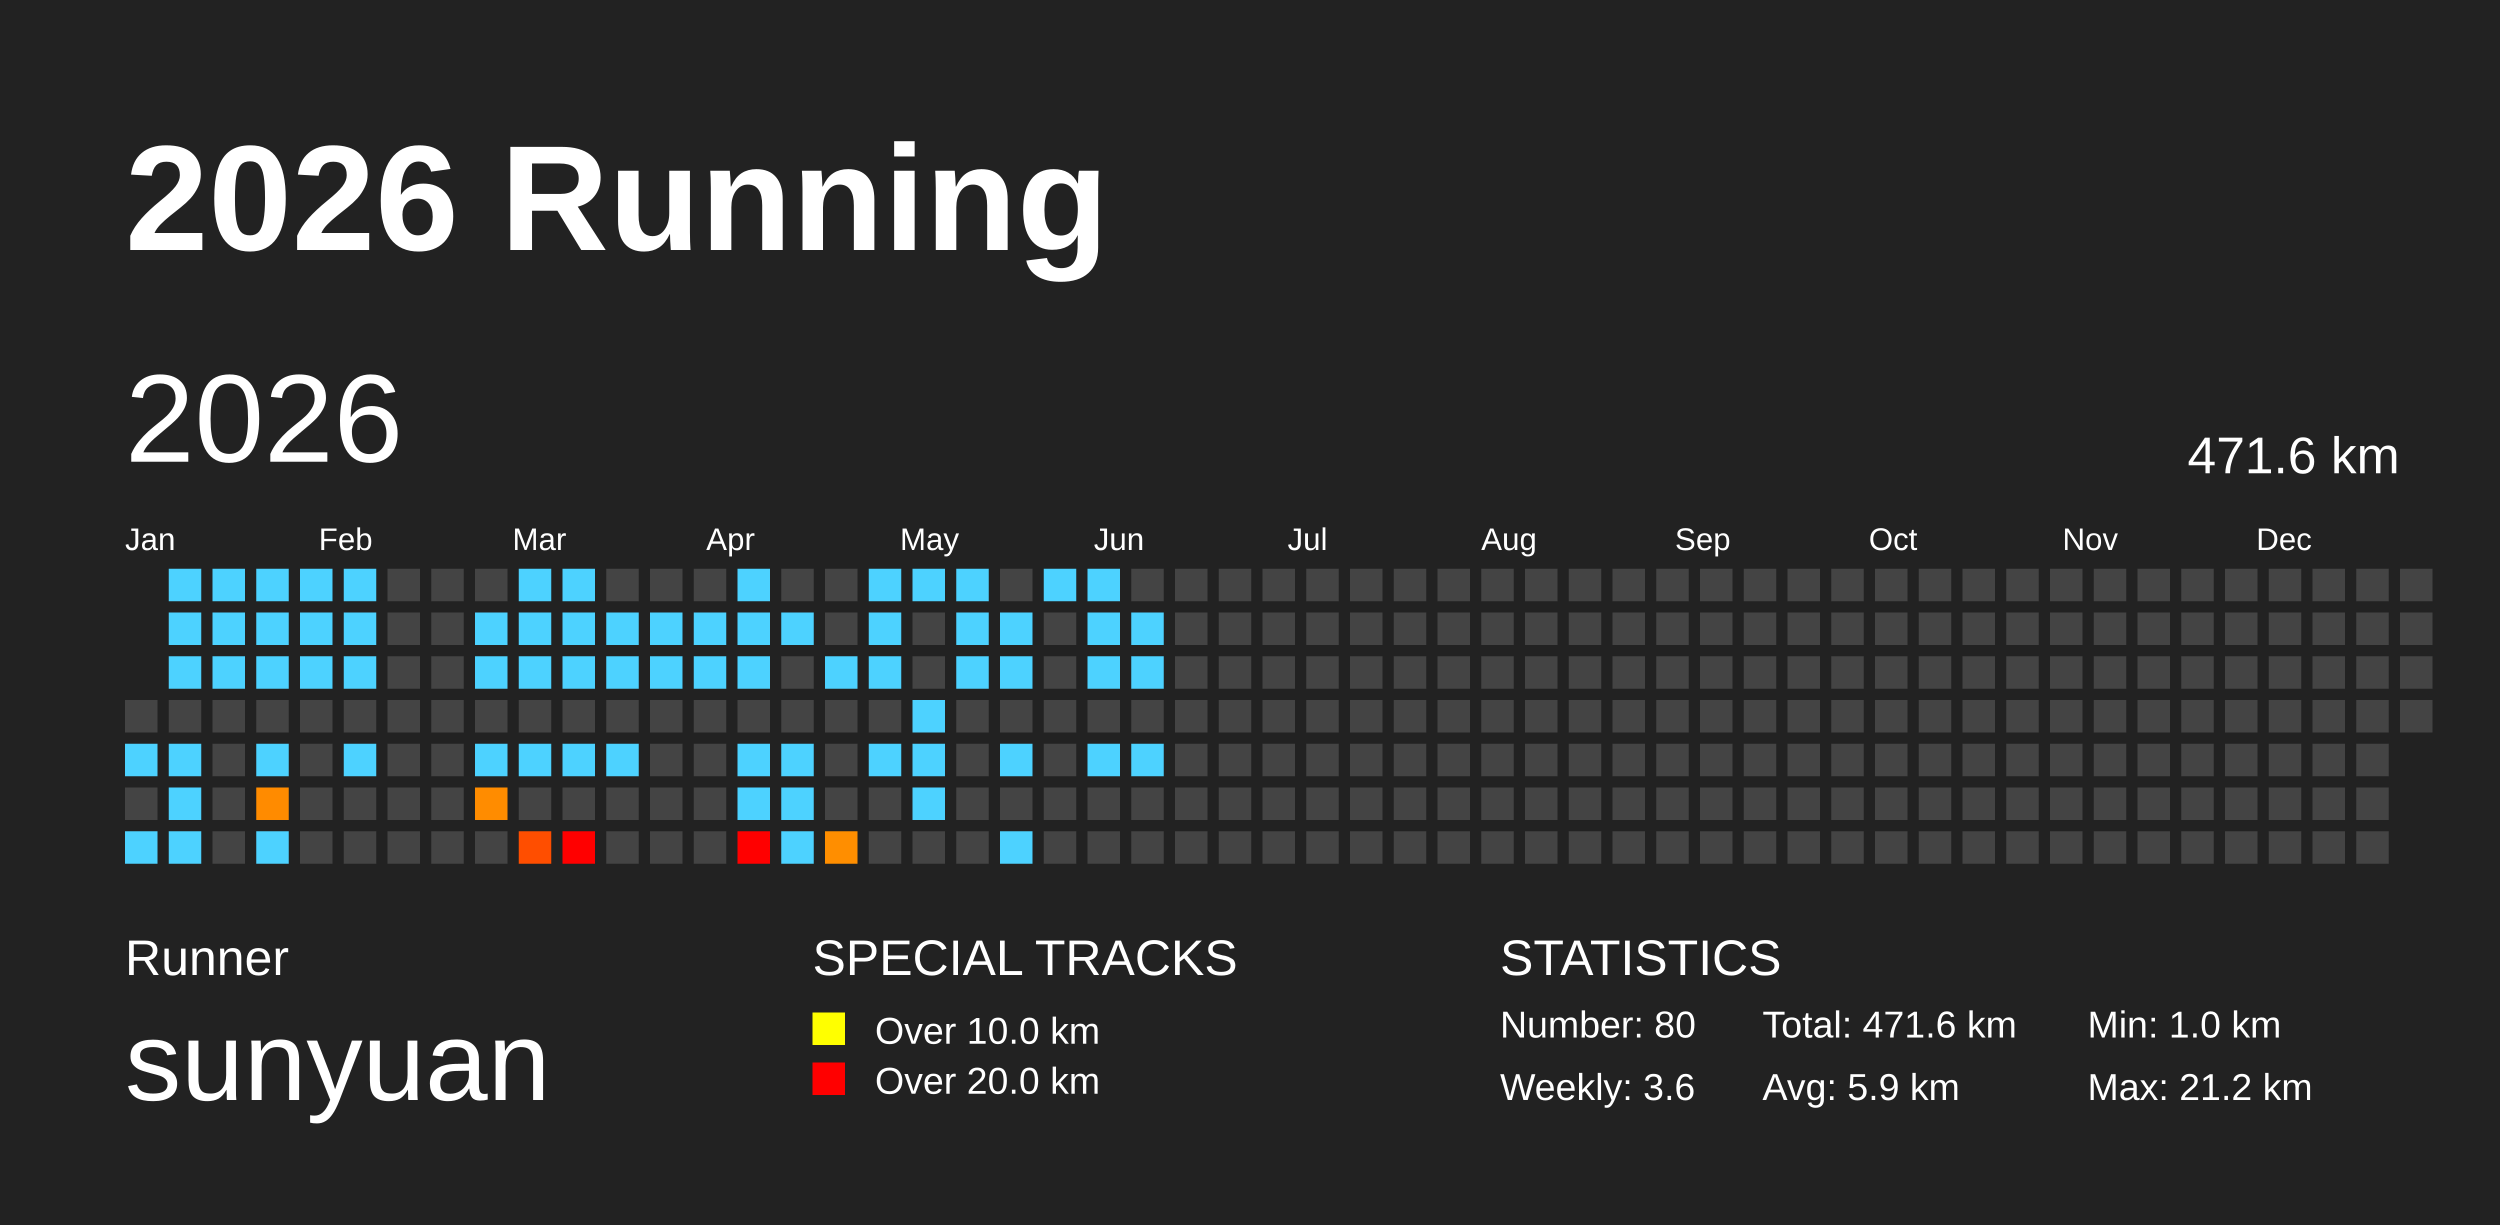
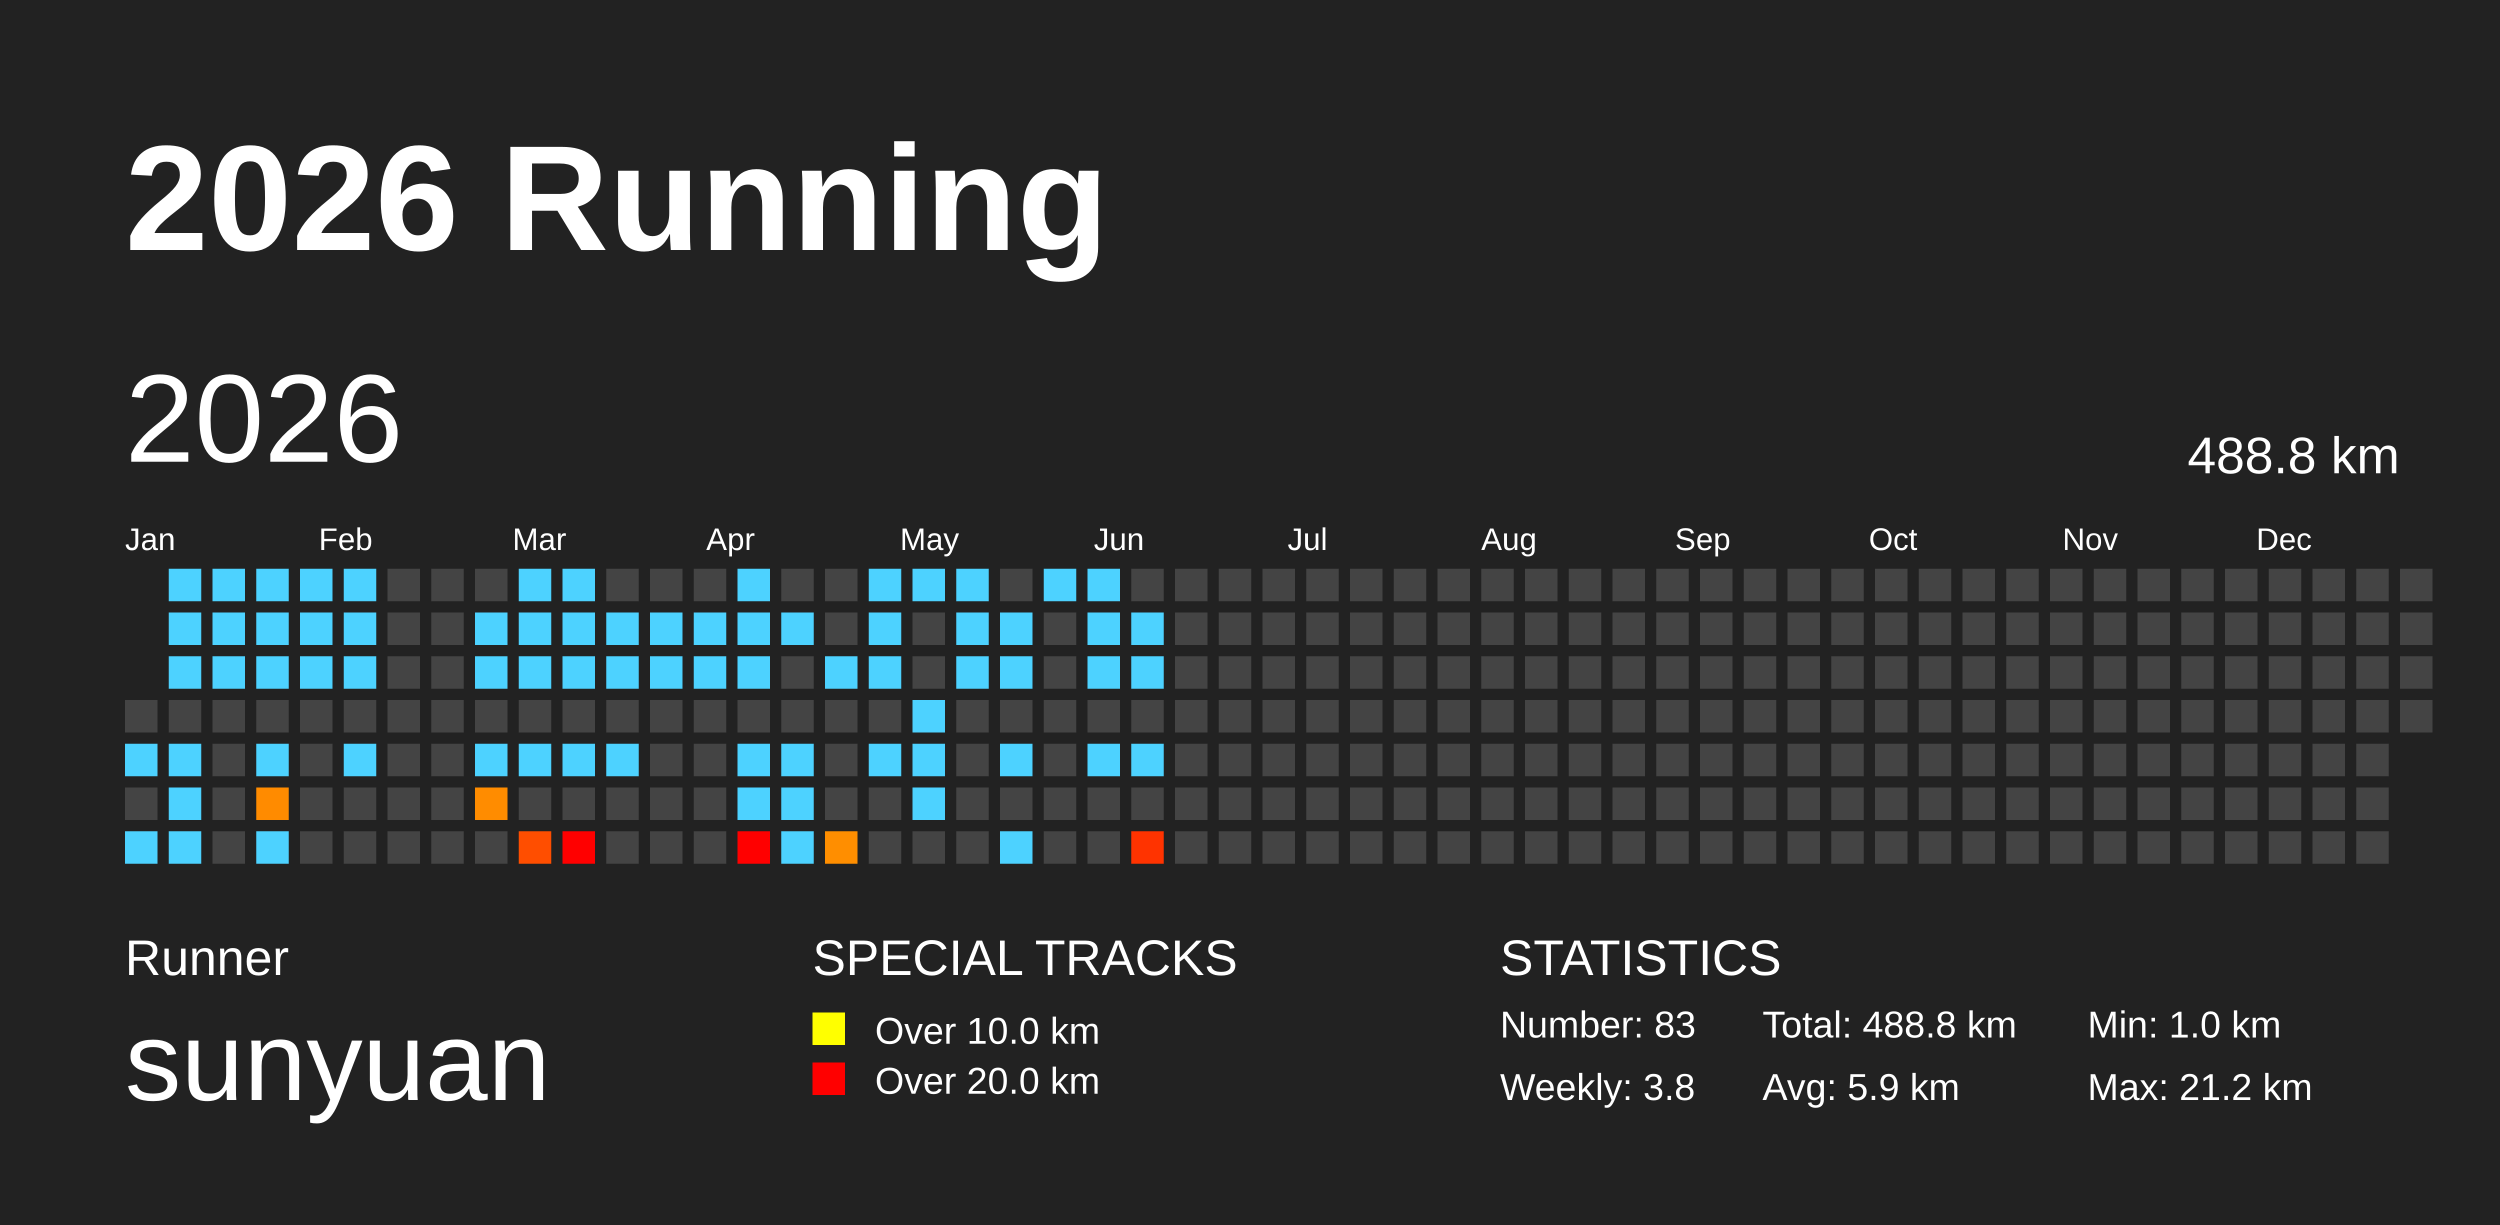
<svg xmlns="http://www.w3.org/2000/svg" baseProfile="full" height="98mm" version="1.1" viewBox="0,0,200,98" width="200mm">
  <defs>
    <pattern height="2" id="indoor-stripe" patternUnits="userSpaceOnUse" width="2">
      <line stroke="white" stroke-opacity="0.45" stroke-width="0.5" x1="0" x2="2" y1="2" y2="0" />
    </pattern>
  </defs>
  <rect fill="#222222" height="98" width="200" x="0" y="0" />
  <text fill="#FFFFFF" style="font-size:12px; font-family:Arial; font-weight:bold;" x="10" y="20">2026 Running</text>
  <text fill="#FFFFFF" style="font-size:4px; font-family:Arial" x="10" y="78">Runner</text>
  <text fill="#FFFFFF" style="font-size:9px; font-family:Arial" x="10" y="88">sunyuan</text>
  <text fill="#FFFFFF" style="font-size:4px; font-family:Arial" x="65" y="78">SPECIAL TRACKS</text>
  <rect fill="yellow" height="2.6" width="2.6" x="65" y="81" />
  <text fill="#FFFFFF" style="font-size:3px; font-family:Arial" x="70" y="83.5">Over 10.0 km</text>
  <rect fill="red" height="2.6" width="2.6" x="65" y="85" />
  <text fill="#FFFFFF" style="font-size:3px; font-family:Arial" x="70" y="87.5">Over 20.0 km</text>
  <text fill="#FFFFFF" style="font-size:4px; font-family:Arial" x="120" y="78">STATISTICS</text>
-   <text fill="#FFFFFF" style="font-size:3px; font-family:Arial" x="120" y="83">Number: 80</text>
-   <text fill="#FFFFFF" style="font-size:3px; font-family:Arial" x="120" y="88">Weekly: 3.6</text>
-   <text fill="#FFFFFF" style="font-size:3px; font-family:Arial" x="141" y="83">Total: 471.6 km</text>
+   <text fill="#FFFFFF" style="font-size:3px; font-family:Arial" x="120" y="83">Number: 83</text>
+   <text fill="#FFFFFF" style="font-size:3px; font-family:Arial" x="120" y="88">Weekly: 3.8</text>
+   <text fill="#FFFFFF" style="font-size:3px; font-family:Arial" x="141" y="83">Total: 488.8 km</text>
  <text fill="#FFFFFF" style="font-size:3px; font-family:Arial" x="141" y="88">Avg: 5.9 km</text>
  <text fill="#FFFFFF" style="font-size:3px; font-family:Arial" x="167" y="83">Min: 1.0 km</text>
  <text fill="#FFFFFF" style="font-size:3px; font-family:Arial" x="167" y="88">Max: 21.2 km</text>
  <text dominant-baseline="hanging" fill="#FFFFFF" style="font-size:10.0px; font-family:Arial;" x="10" y="30">2026</text>
-   <text dominant-baseline="hanging" fill="#FFFFFF" style="font-size:4.125px; font-family:Arial;" x="175" y="35">471.6 km</text>
+   <text dominant-baseline="hanging" fill="#FFFFFF" style="font-size:4.125px; font-family:Arial;" x="175" y="35">488.8 km</text>
  <text fill="#FFFFFF" style="font-size:2.5px; font-family:Arial" x="10.0" y="44">Jan</text>
  <text fill="#FFFFFF" style="font-size:2.5px; font-family:Arial" x="25.5" y="44">Feb</text>
  <text fill="#FFFFFF" style="font-size:2.5px; font-family:Arial" x="41.0" y="44">Mar</text>
  <text fill="#FFFFFF" style="font-size:2.5px; font-family:Arial" x="56.5" y="44">Apr</text>
  <text fill="#FFFFFF" style="font-size:2.5px; font-family:Arial" x="72.0" y="44">May</text>
  <text fill="#FFFFFF" style="font-size:2.5px; font-family:Arial" x="87.5" y="44">Jun</text>
  <text fill="#FFFFFF" style="font-size:2.5px; font-family:Arial" x="103.0" y="44">Jul</text>
  <text fill="#FFFFFF" style="font-size:2.5px; font-family:Arial" x="118.5" y="44">Aug</text>
  <text fill="#FFFFFF" style="font-size:2.5px; font-family:Arial" x="134.0" y="44">Sep</text>
  <text fill="#FFFFFF" style="font-size:2.5px; font-family:Arial" x="149.5" y="44">Oct</text>
  <text fill="#FFFFFF" style="font-size:2.5px; font-family:Arial" x="165.0" y="44">Nov</text>
  <text fill="#FFFFFF" style="font-size:2.5px; font-family:Arial" x="180.5" y="44">Dec</text>
  <rect fill="#444444" height="2.6" width="2.6" x="10.0" y="56.0" />
  <rect fill="#4dd2ff" height="2.6" width="2.6" x="10.0" y="59.5" />
  <rect fill="#444444" height="2.6" width="2.6" x="10.0" y="63.0" />
  <rect fill="#4dd2ff" height="2.6" width="2.6" x="10.0" y="66.5" />
  <rect fill="#4dd2ff" height="2.6" width="2.6" x="13.5" y="45.5" />
  <rect fill="#4dd2ff" height="2.6" width="2.6" x="13.5" y="49.0" />
  <rect fill="#4dd2ff" height="2.6" width="2.6" x="13.5" y="52.5" />
  <rect fill="#444444" height="2.6" width="2.6" x="13.5" y="56.0" />
  <rect fill="#4dd2ff" height="2.6" width="2.6" x="13.5" y="59.5" />
  <rect fill="#4dd2ff" height="2.6" width="2.6" x="13.5" y="63.0" />
  <rect fill="#4dd2ff" height="2.6" width="2.6" x="13.5" y="66.5" />
  <rect fill="#4dd2ff" height="2.6" width="2.6" x="17.0" y="45.5" />
  <rect fill="#4dd2ff" height="2.6" width="2.6" x="17.0" y="49.0" />
  <rect fill="#4dd2ff" height="2.6" width="2.6" x="17.0" y="52.5" />
  <rect fill="#444444" height="2.6" width="2.6" x="17.0" y="56.0" />
  <rect fill="#444444" height="2.6" width="2.6" x="17.0" y="59.5" />
  <rect fill="#444444" height="2.6" width="2.6" x="17.0" y="63.0" />
  <rect fill="#444444" height="2.6" width="2.6" x="17.0" y="66.5" />
  <rect fill="#4dd2ff" height="2.6" width="2.6" x="20.5" y="45.5" />
  <rect fill="#4dd2ff" height="2.6" width="2.6" x="20.5" y="49.0" />
  <rect fill="#4dd2ff" height="2.6" width="2.6" x="20.5" y="52.5" />
  <rect fill="#444444" height="2.6" width="2.6" x="20.5" y="56.0" />
  <rect fill="#4dd2ff" height="2.6" width="2.6" x="20.5" y="59.5" />
  <rect fill="#ff8b00" height="2.6" width="2.6" x="20.5" y="63.0" />
  <rect fill="#4dd2ff" height="2.6" width="2.6" x="20.5" y="66.5" />
  <rect fill="#4dd2ff" height="2.6" width="2.6" x="24.0" y="45.5" />
  <rect fill="#4dd2ff" height="2.6" width="2.6" x="24.0" y="49.0" />
  <rect fill="#4dd2ff" height="2.6" width="2.6" x="24.0" y="52.5" />
  <rect fill="#444444" height="2.6" width="2.6" x="24.0" y="56.0" />
  <rect fill="#444444" height="2.6" width="2.6" x="24.0" y="59.5" />
  <rect fill="#444444" height="2.6" width="2.6" x="24.0" y="63.0" />
  <rect fill="#444444" height="2.6" width="2.6" x="24.0" y="66.5" />
  <rect fill="#4dd2ff" height="2.6" width="2.6" x="27.5" y="45.5" />
  <rect fill="#4dd2ff" height="2.6" width="2.6" x="27.5" y="49.0" />
  <rect fill="#4dd2ff" height="2.6" width="2.6" x="27.5" y="52.5" />
  <rect fill="#444444" height="2.6" width="2.6" x="27.5" y="56.0" />
  <rect fill="#4dd2ff" height="2.6" width="2.6" x="27.5" y="59.5" />
  <rect fill="#444444" height="2.6" width="2.6" x="27.5" y="63.0" />
  <rect fill="#444444" height="2.6" width="2.6" x="27.5" y="66.5" />
  <rect fill="#444444" height="2.6" width="2.6" x="31.0" y="45.5" />
  <rect fill="#444444" height="2.6" width="2.6" x="31.0" y="49.0" />
  <rect fill="#444444" height="2.6" width="2.6" x="31.0" y="52.5" />
  <rect fill="#444444" height="2.6" width="2.6" x="31.0" y="56.0" />
  <rect fill="#444444" height="2.6" width="2.6" x="31.0" y="59.5" />
  <rect fill="#444444" height="2.6" width="2.6" x="31.0" y="63.0" />
  <rect fill="#444444" height="2.6" width="2.6" x="31.0" y="66.5" />
  <rect fill="#444444" height="2.6" width="2.6" x="34.5" y="45.5" />
  <rect fill="#444444" height="2.6" width="2.6" x="34.5" y="49.0" />
  <rect fill="#444444" height="2.6" width="2.6" x="34.5" y="52.5" />
  <rect fill="#444444" height="2.6" width="2.6" x="34.5" y="56.0" />
  <rect fill="#444444" height="2.6" width="2.6" x="34.5" y="59.5" />
  <rect fill="#444444" height="2.6" width="2.6" x="34.5" y="63.0" />
  <rect fill="#444444" height="2.6" width="2.6" x="34.5" y="66.5" />
  <rect fill="#444444" height="2.6" width="2.6" x="38.0" y="45.5" />
  <rect fill="#4dd2ff" height="2.6" width="2.6" x="38.0" y="49.0" />
  <rect fill="#4dd2ff" height="2.6" width="2.6" x="38.0" y="52.5" />
  <rect fill="#444444" height="2.6" width="2.6" x="38.0" y="56.0" />
  <rect fill="#4dd2ff" height="2.6" width="2.6" x="38.0" y="59.5" />
  <rect fill="#ff8c00" height="2.6" width="2.6" x="38.0" y="63.0" />
  <rect fill="#444444" height="2.6" width="2.6" x="38.0" y="66.5" />
  <rect fill="#4dd2ff" height="2.6" width="2.6" x="41.5" y="45.5" />
  <rect fill="#4dd2ff" height="2.6" width="2.6" x="41.5" y="49.0" />
  <rect fill="#4dd2ff" height="2.6" width="2.6" x="41.5" y="52.5" />
  <rect fill="#444444" height="2.6" width="2.6" x="41.5" y="56.0" />
  <rect fill="#4dd2ff" height="2.6" width="2.6" x="41.5" y="59.5" />
  <rect fill="#444444" height="2.6" width="2.6" x="41.5" y="63.0" />
  <rect fill="#ff4e00" height="2.6" width="2.6" x="41.5" y="66.5" />
  <rect fill="#4dd2ff" height="2.6" width="2.6" x="45.0" y="45.5" />
  <rect fill="#4dd2ff" height="2.6" width="2.6" x="45.0" y="49.0" />
  <rect fill="#4dd2ff" height="2.6" width="2.6" x="45.0" y="52.5" />
  <rect fill="#444444" height="2.6" width="2.6" x="45.0" y="56.0" />
  <rect fill="#4dd2ff" height="2.6" width="2.6" x="45.0" y="59.5" />
  <rect fill="#444444" height="2.6" width="2.6" x="45.0" y="63.0" />
  <rect fill="red" height="2.6" width="2.6" x="45.0" y="66.5" />
  <rect fill="#444444" height="2.6" width="2.6" x="48.5" y="45.5" />
  <rect fill="#4dd2ff" height="2.6" width="2.6" x="48.5" y="49.0" />
  <rect fill="#4dd2ff" height="2.6" width="2.6" x="48.5" y="52.5" />
  <rect fill="#444444" height="2.6" width="2.6" x="48.5" y="56.0" />
  <rect fill="#4dd2ff" height="2.6" width="2.6" x="48.5" y="59.5" />
  <rect fill="#444444" height="2.6" width="2.6" x="48.5" y="63.0" />
  <rect fill="#444444" height="2.6" width="2.6" x="48.5" y="66.5" />
  <rect fill="#444444" height="2.6" width="2.6" x="52.0" y="45.5" />
  <rect fill="#4dd2ff" height="2.6" width="2.6" x="52.0" y="49.0" />
  <rect fill="#4dd2ff" height="2.6" width="2.6" x="52.0" y="52.5" />
  <rect fill="#444444" height="2.6" width="2.6" x="52.0" y="56.0" />
  <rect fill="#444444" height="2.6" width="2.6" x="52.0" y="59.5" />
  <rect fill="#444444" height="2.6" width="2.6" x="52.0" y="63.0" />
  <rect fill="#444444" height="2.6" width="2.6" x="52.0" y="66.5" />
  <rect fill="#444444" height="2.6" width="2.6" x="55.5" y="45.5" />
  <rect fill="#4dd2ff" height="2.6" width="2.6" x="55.5" y="49.0" />
  <rect fill="#4dd2ff" height="2.6" width="2.6" x="55.5" y="52.5" />
  <rect fill="#444444" height="2.6" width="2.6" x="55.5" y="56.0" />
  <rect fill="#444444" height="2.6" width="2.6" x="55.5" y="59.5" />
  <rect fill="#444444" height="2.6" width="2.6" x="55.5" y="63.0" />
  <rect fill="#444444" height="2.6" width="2.6" x="55.5" y="66.5" />
  <rect fill="#4dd2ff" height="2.6" width="2.6" x="59.0" y="45.5" />
  <rect fill="#4dd2ff" height="2.6" width="2.6" x="59.0" y="49.0" />
  <rect fill="#4dd2ff" height="2.6" width="2.6" x="59.0" y="52.5" />
  <rect fill="#444444" height="2.6" width="2.6" x="59.0" y="56.0" />
  <rect fill="#4dd2ff" height="2.6" width="2.6" x="59.0" y="59.5" />
  <rect fill="#4dd2ff" height="2.6" width="2.6" x="59.0" y="63.0" />
  <rect fill="red" height="2.6" width="2.6" x="59.0" y="66.5" />
  <rect fill="#444444" height="2.6" width="2.6" x="62.5" y="45.5" />
  <rect fill="#4dd2ff" height="2.6" width="2.6" x="62.5" y="49.0" />
  <rect fill="#444444" height="2.6" width="2.6" x="62.5" y="52.5" />
  <rect fill="#444444" height="2.6" width="2.6" x="62.5" y="56.0" />
  <rect fill="#4dd2ff" height="2.6" width="2.6" x="62.5" y="59.5" />
  <rect fill="#4dd2ff" height="2.6" width="2.6" x="62.5" y="63.0" />
  <rect fill="#4dd2ff" height="2.6" width="2.6" x="62.5" y="66.5" />
  <rect fill="#444444" height="2.6" width="2.6" x="66.0" y="45.5" />
  <rect fill="#444444" height="2.6" width="2.6" x="66.0" y="49.0" />
  <rect fill="#4dd2ff" height="2.6" width="2.6" x="66.0" y="52.5" />
  <rect fill="#444444" height="2.6" width="2.6" x="66.0" y="56.0" />
  <rect fill="#444444" height="2.6" width="2.6" x="66.0" y="59.5" />
  <rect fill="#444444" height="2.6" width="2.6" x="66.0" y="63.0" />
  <rect fill="#ff8e00" height="2.6" width="2.6" x="66.0" y="66.5" />
  <rect fill="#4dd2ff" height="2.6" width="2.6" x="69.5" y="45.5" />
  <rect fill="#4dd2ff" height="2.6" width="2.6" x="69.5" y="49.0" />
  <rect fill="#4dd2ff" height="2.6" width="2.6" x="69.5" y="52.5" />
  <rect fill="#444444" height="2.6" width="2.6" x="69.5" y="56.0" />
  <rect fill="#4dd2ff" height="2.6" width="2.6" x="69.5" y="59.5" />
  <rect fill="#444444" height="2.6" width="2.6" x="69.5" y="63.0" />
  <rect fill="#444444" height="2.6" width="2.6" x="69.5" y="66.5" />
  <rect fill="#4dd2ff" height="2.6" width="2.6" x="73.0" y="45.5" />
  <rect fill="#444444" height="2.6" width="2.6" x="73.0" y="49.0" />
  <rect fill="#444444" height="2.6" width="2.6" x="73.0" y="52.5" />
  <rect fill="#4dd2ff" height="2.6" width="2.6" x="73.0" y="56.0" />
  <rect fill="#4dd2ff" height="2.6" width="2.6" x="73.0" y="59.5" />
  <rect fill="#4dd2ff" height="2.6" width="2.6" x="73.0" y="63.0" />
  <rect fill="#444444" height="2.6" width="2.6" x="73.0" y="66.5" />
  <rect fill="#4dd2ff" height="2.6" width="2.6" x="76.5" y="45.5" />
  <rect fill="#4dd2ff" height="2.6" width="2.6" x="76.5" y="49.0" />
  <rect fill="#4dd2ff" height="2.6" width="2.6" x="76.5" y="52.5" />
  <rect fill="#444444" height="2.6" width="2.6" x="76.5" y="56.0" />
  <rect fill="#444444" height="2.6" width="2.6" x="76.5" y="59.5" />
  <rect fill="#444444" height="2.6" width="2.6" x="76.5" y="63.0" />
  <rect fill="#444444" height="2.6" width="2.6" x="76.5" y="66.5" />
  <rect fill="#444444" height="2.6" width="2.6" x="80.0" y="45.5" />
  <rect fill="#4dd2ff" height="2.6" width="2.6" x="80.0" y="49.0" />
  <rect fill="#4dd2ff" height="2.6" width="2.6" x="80.0" y="52.5" />
  <rect fill="#444444" height="2.6" width="2.6" x="80.0" y="56.0" />
  <rect fill="#4dd2ff" height="2.6" width="2.6" x="80.0" y="59.5" />
  <rect fill="#444444" height="2.6" width="2.6" x="80.0" y="63.0" />
  <rect fill="#4dd2ff" height="2.6" width="2.6" x="80.0" y="66.5" />
  <rect fill="#4dd2ff" height="2.6" width="2.6" x="83.5" y="45.5" />
  <rect fill="#444444" height="2.6" width="2.6" x="83.5" y="49.0" />
  <rect fill="#444444" height="2.6" width="2.6" x="83.5" y="52.5" />
  <rect fill="#444444" height="2.6" width="2.6" x="83.5" y="56.0" />
  <rect fill="#444444" height="2.6" width="2.6" x="83.5" y="59.5" />
  <rect fill="#444444" height="2.6" width="2.6" x="83.5" y="63.0" />
  <rect fill="#444444" height="2.6" width="2.6" x="83.5" y="66.5" />
  <rect fill="#4dd2ff" height="2.6" width="2.6" x="87.0" y="45.5" />
  <rect fill="#4dd2ff" height="2.6" width="2.6" x="87.0" y="49.0" />
  <rect fill="#4dd2ff" height="2.6" width="2.6" x="87.0" y="52.5" />
  <rect fill="#444444" height="2.6" width="2.6" x="87.0" y="56.0" />
  <rect fill="#4dd2ff" height="2.6" width="2.6" x="87.0" y="59.5" />
  <rect fill="#444444" height="2.6" width="2.6" x="87.0" y="63.0" />
  <rect fill="#444444" height="2.6" width="2.6" x="87.0" y="66.5" />
  <rect fill="#444444" height="2.6" width="2.6" x="90.5" y="45.5" />
  <rect fill="#4dd2ff" height="2.6" width="2.6" x="90.5" y="49.0" />
  <rect fill="#4dd2ff" height="2.6" width="2.6" x="90.5" y="52.5" />
  <rect fill="#444444" height="2.6" width="2.6" x="90.5" y="56.0" />
  <rect fill="#4dd2ff" height="2.6" width="2.6" x="90.5" y="59.5" />
  <rect fill="#444444" height="2.6" width="2.6" x="90.5" y="63.0" />
-   <rect fill="#444444" height="2.6" width="2.6" x="90.5" y="66.5" />
+   <rect fill="#ff3300" height="2.6" width="2.6" x="90.5" y="66.5" />
  <rect fill="#444444" height="2.6" width="2.6" x="94.0" y="45.5" />
  <rect fill="#444444" height="2.6" width="2.6" x="94.0" y="49.0" />
  <rect fill="#444444" height="2.6" width="2.6" x="94.0" y="52.5" />
  <rect fill="#444444" height="2.6" width="2.6" x="94.0" y="56.0" />
  <rect fill="#444444" height="2.6" width="2.6" x="94.0" y="59.5" />
  <rect fill="#444444" height="2.6" width="2.6" x="94.0" y="63.0" />
  <rect fill="#444444" height="2.6" width="2.6" x="94.0" y="66.5" />
  <rect fill="#444444" height="2.6" width="2.6" x="97.5" y="45.5" />
  <rect fill="#444444" height="2.6" width="2.6" x="97.5" y="49.0" />
  <rect fill="#444444" height="2.6" width="2.6" x="97.5" y="52.5" />
  <rect fill="#444444" height="2.6" width="2.6" x="97.5" y="56.0" />
  <rect fill="#444444" height="2.6" width="2.6" x="97.5" y="59.5" />
  <rect fill="#444444" height="2.6" width="2.6" x="97.5" y="63.0" />
  <rect fill="#444444" height="2.6" width="2.6" x="97.5" y="66.5" />
  <rect fill="#444444" height="2.6" width="2.6" x="101.0" y="45.5" />
  <rect fill="#444444" height="2.6" width="2.6" x="101.0" y="49.0" />
  <rect fill="#444444" height="2.6" width="2.6" x="101.0" y="52.5" />
  <rect fill="#444444" height="2.6" width="2.6" x="101.0" y="56.0" />
  <rect fill="#444444" height="2.6" width="2.6" x="101.0" y="59.5" />
  <rect fill="#444444" height="2.6" width="2.6" x="101.0" y="63.0" />
  <rect fill="#444444" height="2.6" width="2.6" x="101.0" y="66.5" />
  <rect fill="#444444" height="2.6" width="2.6" x="104.5" y="45.5" />
  <rect fill="#444444" height="2.6" width="2.6" x="104.5" y="49.0" />
  <rect fill="#444444" height="2.6" width="2.6" x="104.5" y="52.5" />
  <rect fill="#444444" height="2.6" width="2.6" x="104.5" y="56.0" />
  <rect fill="#444444" height="2.6" width="2.6" x="104.5" y="59.5" />
  <rect fill="#444444" height="2.6" width="2.6" x="104.5" y="63.0" />
  <rect fill="#444444" height="2.6" width="2.6" x="104.5" y="66.5" />
  <rect fill="#444444" height="2.6" width="2.6" x="108.0" y="45.5" />
  <rect fill="#444444" height="2.6" width="2.6" x="108.0" y="49.0" />
  <rect fill="#444444" height="2.6" width="2.6" x="108.0" y="52.5" />
  <rect fill="#444444" height="2.6" width="2.6" x="108.0" y="56.0" />
  <rect fill="#444444" height="2.6" width="2.6" x="108.0" y="59.5" />
  <rect fill="#444444" height="2.6" width="2.6" x="108.0" y="63.0" />
  <rect fill="#444444" height="2.6" width="2.6" x="108.0" y="66.5" />
  <rect fill="#444444" height="2.6" width="2.6" x="111.5" y="45.5" />
  <rect fill="#444444" height="2.6" width="2.6" x="111.5" y="49.0" />
  <rect fill="#444444" height="2.6" width="2.6" x="111.5" y="52.5" />
  <rect fill="#444444" height="2.6" width="2.6" x="111.5" y="56.0" />
  <rect fill="#444444" height="2.6" width="2.6" x="111.5" y="59.5" />
  <rect fill="#444444" height="2.6" width="2.6" x="111.5" y="63.0" />
  <rect fill="#444444" height="2.6" width="2.6" x="111.5" y="66.5" />
  <rect fill="#444444" height="2.6" width="2.6" x="115.0" y="45.5" />
  <rect fill="#444444" height="2.6" width="2.6" x="115.0" y="49.0" />
  <rect fill="#444444" height="2.6" width="2.6" x="115.0" y="52.5" />
  <rect fill="#444444" height="2.6" width="2.6" x="115.0" y="56.0" />
  <rect fill="#444444" height="2.6" width="2.6" x="115.0" y="59.5" />
  <rect fill="#444444" height="2.6" width="2.6" x="115.0" y="63.0" />
  <rect fill="#444444" height="2.6" width="2.6" x="115.0" y="66.5" />
  <rect fill="#444444" height="2.6" width="2.6" x="118.5" y="45.5" />
  <rect fill="#444444" height="2.6" width="2.6" x="118.5" y="49.0" />
  <rect fill="#444444" height="2.6" width="2.6" x="118.5" y="52.5" />
  <rect fill="#444444" height="2.6" width="2.6" x="118.5" y="56.0" />
  <rect fill="#444444" height="2.6" width="2.6" x="118.5" y="59.5" />
  <rect fill="#444444" height="2.6" width="2.6" x="118.5" y="63.0" />
  <rect fill="#444444" height="2.6" width="2.6" x="118.5" y="66.5" />
  <rect fill="#444444" height="2.6" width="2.6" x="122.0" y="45.5" />
  <rect fill="#444444" height="2.6" width="2.6" x="122.0" y="49.0" />
  <rect fill="#444444" height="2.6" width="2.6" x="122.0" y="52.5" />
  <rect fill="#444444" height="2.6" width="2.6" x="122.0" y="56.0" />
  <rect fill="#444444" height="2.6" width="2.6" x="122.0" y="59.5" />
  <rect fill="#444444" height="2.6" width="2.6" x="122.0" y="63.0" />
  <rect fill="#444444" height="2.6" width="2.6" x="122.0" y="66.5" />
  <rect fill="#444444" height="2.6" width="2.6" x="125.5" y="45.5" />
  <rect fill="#444444" height="2.6" width="2.6" x="125.5" y="49.0" />
  <rect fill="#444444" height="2.6" width="2.6" x="125.5" y="52.5" />
  <rect fill="#444444" height="2.6" width="2.6" x="125.5" y="56.0" />
  <rect fill="#444444" height="2.6" width="2.6" x="125.5" y="59.5" />
  <rect fill="#444444" height="2.6" width="2.6" x="125.5" y="63.0" />
  <rect fill="#444444" height="2.6" width="2.6" x="125.5" y="66.5" />
  <rect fill="#444444" height="2.6" width="2.6" x="129.0" y="45.5" />
  <rect fill="#444444" height="2.6" width="2.6" x="129.0" y="49.0" />
  <rect fill="#444444" height="2.6" width="2.6" x="129.0" y="52.5" />
  <rect fill="#444444" height="2.6" width="2.6" x="129.0" y="56.0" />
  <rect fill="#444444" height="2.6" width="2.6" x="129.0" y="59.5" />
  <rect fill="#444444" height="2.6" width="2.6" x="129.0" y="63.0" />
  <rect fill="#444444" height="2.6" width="2.6" x="129.0" y="66.5" />
  <rect fill="#444444" height="2.6" width="2.6" x="132.5" y="45.5" />
  <rect fill="#444444" height="2.6" width="2.6" x="132.5" y="49.0" />
  <rect fill="#444444" height="2.6" width="2.6" x="132.5" y="52.5" />
  <rect fill="#444444" height="2.6" width="2.6" x="132.5" y="56.0" />
  <rect fill="#444444" height="2.6" width="2.6" x="132.5" y="59.5" />
  <rect fill="#444444" height="2.6" width="2.6" x="132.5" y="63.0" />
  <rect fill="#444444" height="2.6" width="2.6" x="132.5" y="66.5" />
  <rect fill="#444444" height="2.6" width="2.6" x="136.0" y="45.5" />
  <rect fill="#444444" height="2.6" width="2.6" x="136.0" y="49.0" />
  <rect fill="#444444" height="2.6" width="2.6" x="136.0" y="52.5" />
  <rect fill="#444444" height="2.6" width="2.6" x="136.0" y="56.0" />
  <rect fill="#444444" height="2.6" width="2.6" x="136.0" y="59.5" />
  <rect fill="#444444" height="2.6" width="2.6" x="136.0" y="63.0" />
  <rect fill="#444444" height="2.6" width="2.6" x="136.0" y="66.5" />
  <rect fill="#444444" height="2.6" width="2.6" x="139.5" y="45.5" />
  <rect fill="#444444" height="2.6" width="2.6" x="139.5" y="49.0" />
  <rect fill="#444444" height="2.6" width="2.6" x="139.5" y="52.5" />
  <rect fill="#444444" height="2.6" width="2.6" x="139.5" y="56.0" />
  <rect fill="#444444" height="2.6" width="2.6" x="139.5" y="59.5" />
  <rect fill="#444444" height="2.6" width="2.6" x="139.5" y="63.0" />
  <rect fill="#444444" height="2.6" width="2.6" x="139.5" y="66.5" />
  <rect fill="#444444" height="2.6" width="2.6" x="143.0" y="45.5" />
  <rect fill="#444444" height="2.6" width="2.6" x="143.0" y="49.0" />
  <rect fill="#444444" height="2.6" width="2.6" x="143.0" y="52.5" />
  <rect fill="#444444" height="2.6" width="2.6" x="143.0" y="56.0" />
  <rect fill="#444444" height="2.6" width="2.6" x="143.0" y="59.5" />
  <rect fill="#444444" height="2.6" width="2.6" x="143.0" y="63.0" />
  <rect fill="#444444" height="2.6" width="2.6" x="143.0" y="66.5" />
  <rect fill="#444444" height="2.6" width="2.6" x="146.5" y="45.5" />
  <rect fill="#444444" height="2.6" width="2.6" x="146.5" y="49.0" />
  <rect fill="#444444" height="2.6" width="2.6" x="146.5" y="52.5" />
  <rect fill="#444444" height="2.6" width="2.6" x="146.5" y="56.0" />
  <rect fill="#444444" height="2.6" width="2.6" x="146.5" y="59.5" />
  <rect fill="#444444" height="2.6" width="2.6" x="146.5" y="63.0" />
  <rect fill="#444444" height="2.6" width="2.6" x="146.5" y="66.5" />
  <rect fill="#444444" height="2.6" width="2.6" x="150.0" y="45.5" />
  <rect fill="#444444" height="2.6" width="2.6" x="150.0" y="49.0" />
  <rect fill="#444444" height="2.6" width="2.6" x="150.0" y="52.5" />
  <rect fill="#444444" height="2.6" width="2.6" x="150.0" y="56.0" />
  <rect fill="#444444" height="2.6" width="2.6" x="150.0" y="59.5" />
  <rect fill="#444444" height="2.6" width="2.6" x="150.0" y="63.0" />
  <rect fill="#444444" height="2.6" width="2.6" x="150.0" y="66.5" />
  <rect fill="#444444" height="2.6" width="2.6" x="153.5" y="45.5" />
  <rect fill="#444444" height="2.6" width="2.6" x="153.5" y="49.0" />
  <rect fill="#444444" height="2.6" width="2.6" x="153.5" y="52.5" />
  <rect fill="#444444" height="2.6" width="2.6" x="153.5" y="56.0" />
  <rect fill="#444444" height="2.6" width="2.6" x="153.5" y="59.5" />
  <rect fill="#444444" height="2.6" width="2.6" x="153.5" y="63.0" />
  <rect fill="#444444" height="2.6" width="2.6" x="153.5" y="66.5" />
  <rect fill="#444444" height="2.6" width="2.6" x="157.0" y="45.5" />
  <rect fill="#444444" height="2.6" width="2.6" x="157.0" y="49.0" />
  <rect fill="#444444" height="2.6" width="2.6" x="157.0" y="52.5" />
  <rect fill="#444444" height="2.6" width="2.6" x="157.0" y="56.0" />
  <rect fill="#444444" height="2.6" width="2.6" x="157.0" y="59.5" />
  <rect fill="#444444" height="2.6" width="2.6" x="157.0" y="63.0" />
  <rect fill="#444444" height="2.6" width="2.6" x="157.0" y="66.5" />
  <rect fill="#444444" height="2.6" width="2.6" x="160.5" y="45.5" />
  <rect fill="#444444" height="2.6" width="2.6" x="160.5" y="49.0" />
  <rect fill="#444444" height="2.6" width="2.6" x="160.5" y="52.5" />
  <rect fill="#444444" height="2.6" width="2.6" x="160.5" y="56.0" />
  <rect fill="#444444" height="2.6" width="2.6" x="160.5" y="59.5" />
  <rect fill="#444444" height="2.6" width="2.6" x="160.5" y="63.0" />
  <rect fill="#444444" height="2.6" width="2.6" x="160.5" y="66.5" />
  <rect fill="#444444" height="2.6" width="2.6" x="164.0" y="45.5" />
  <rect fill="#444444" height="2.6" width="2.6" x="164.0" y="49.0" />
  <rect fill="#444444" height="2.6" width="2.6" x="164.0" y="52.5" />
  <rect fill="#444444" height="2.6" width="2.6" x="164.0" y="56.0" />
  <rect fill="#444444" height="2.6" width="2.6" x="164.0" y="59.5" />
  <rect fill="#444444" height="2.6" width="2.6" x="164.0" y="63.0" />
  <rect fill="#444444" height="2.6" width="2.6" x="164.0" y="66.5" />
  <rect fill="#444444" height="2.6" width="2.6" x="167.5" y="45.5" />
  <rect fill="#444444" height="2.6" width="2.6" x="167.5" y="49.0" />
  <rect fill="#444444" height="2.6" width="2.6" x="167.5" y="52.5" />
  <rect fill="#444444" height="2.6" width="2.6" x="167.5" y="56.0" />
  <rect fill="#444444" height="2.6" width="2.6" x="167.5" y="59.5" />
  <rect fill="#444444" height="2.6" width="2.6" x="167.5" y="63.0" />
  <rect fill="#444444" height="2.6" width="2.6" x="167.5" y="66.5" />
  <rect fill="#444444" height="2.6" width="2.6" x="171.0" y="45.5" />
  <rect fill="#444444" height="2.6" width="2.6" x="171.0" y="49.0" />
  <rect fill="#444444" height="2.6" width="2.6" x="171.0" y="52.5" />
  <rect fill="#444444" height="2.6" width="2.6" x="171.0" y="56.0" />
  <rect fill="#444444" height="2.6" width="2.6" x="171.0" y="59.5" />
  <rect fill="#444444" height="2.6" width="2.6" x="171.0" y="63.0" />
  <rect fill="#444444" height="2.6" width="2.6" x="171.0" y="66.5" />
  <rect fill="#444444" height="2.6" width="2.6" x="174.5" y="45.5" />
  <rect fill="#444444" height="2.6" width="2.6" x="174.5" y="49.0" />
  <rect fill="#444444" height="2.6" width="2.6" x="174.5" y="52.5" />
  <rect fill="#444444" height="2.6" width="2.6" x="174.5" y="56.0" />
  <rect fill="#444444" height="2.6" width="2.6" x="174.5" y="59.5" />
  <rect fill="#444444" height="2.6" width="2.6" x="174.5" y="63.0" />
  <rect fill="#444444" height="2.6" width="2.6" x="174.5" y="66.5" />
  <rect fill="#444444" height="2.6" width="2.6" x="178.0" y="45.5" />
  <rect fill="#444444" height="2.6" width="2.6" x="178.0" y="49.0" />
  <rect fill="#444444" height="2.6" width="2.6" x="178.0" y="52.5" />
  <rect fill="#444444" height="2.6" width="2.6" x="178.0" y="56.0" />
  <rect fill="#444444" height="2.6" width="2.6" x="178.0" y="59.5" />
  <rect fill="#444444" height="2.6" width="2.6" x="178.0" y="63.0" />
  <rect fill="#444444" height="2.6" width="2.6" x="178.0" y="66.5" />
  <rect fill="#444444" height="2.6" width="2.6" x="181.5" y="45.5" />
  <rect fill="#444444" height="2.6" width="2.6" x="181.5" y="49.0" />
  <rect fill="#444444" height="2.6" width="2.6" x="181.5" y="52.5" />
  <rect fill="#444444" height="2.6" width="2.6" x="181.5" y="56.0" />
  <rect fill="#444444" height="2.6" width="2.6" x="181.5" y="59.5" />
  <rect fill="#444444" height="2.6" width="2.6" x="181.5" y="63.0" />
  <rect fill="#444444" height="2.6" width="2.6" x="181.5" y="66.5" />
  <rect fill="#444444" height="2.6" width="2.6" x="185.0" y="45.5" />
  <rect fill="#444444" height="2.6" width="2.6" x="185.0" y="49.0" />
  <rect fill="#444444" height="2.6" width="2.6" x="185.0" y="52.5" />
  <rect fill="#444444" height="2.6" width="2.6" x="185.0" y="56.0" />
  <rect fill="#444444" height="2.6" width="2.6" x="185.0" y="59.5" />
  <rect fill="#444444" height="2.6" width="2.6" x="185.0" y="63.0" />
  <rect fill="#444444" height="2.6" width="2.6" x="185.0" y="66.5" />
  <rect fill="#444444" height="2.6" width="2.6" x="188.5" y="45.5" />
  <rect fill="#444444" height="2.6" width="2.6" x="188.5" y="49.0" />
  <rect fill="#444444" height="2.6" width="2.6" x="188.5" y="52.5" />
  <rect fill="#444444" height="2.6" width="2.6" x="188.5" y="56.0" />
  <rect fill="#444444" height="2.6" width="2.6" x="188.5" y="59.5" />
  <rect fill="#444444" height="2.6" width="2.6" x="188.5" y="63.0" />
  <rect fill="#444444" height="2.6" width="2.6" x="188.5" y="66.5" />
  <rect fill="#444444" height="2.6" width="2.6" x="192.0" y="45.5" />
  <rect fill="#444444" height="2.6" width="2.6" x="192.0" y="49.0" />
  <rect fill="#444444" height="2.6" width="2.6" x="192.0" y="52.5" />
  <rect fill="#444444" height="2.6" width="2.6" x="192.0" y="56.0" />
</svg>
